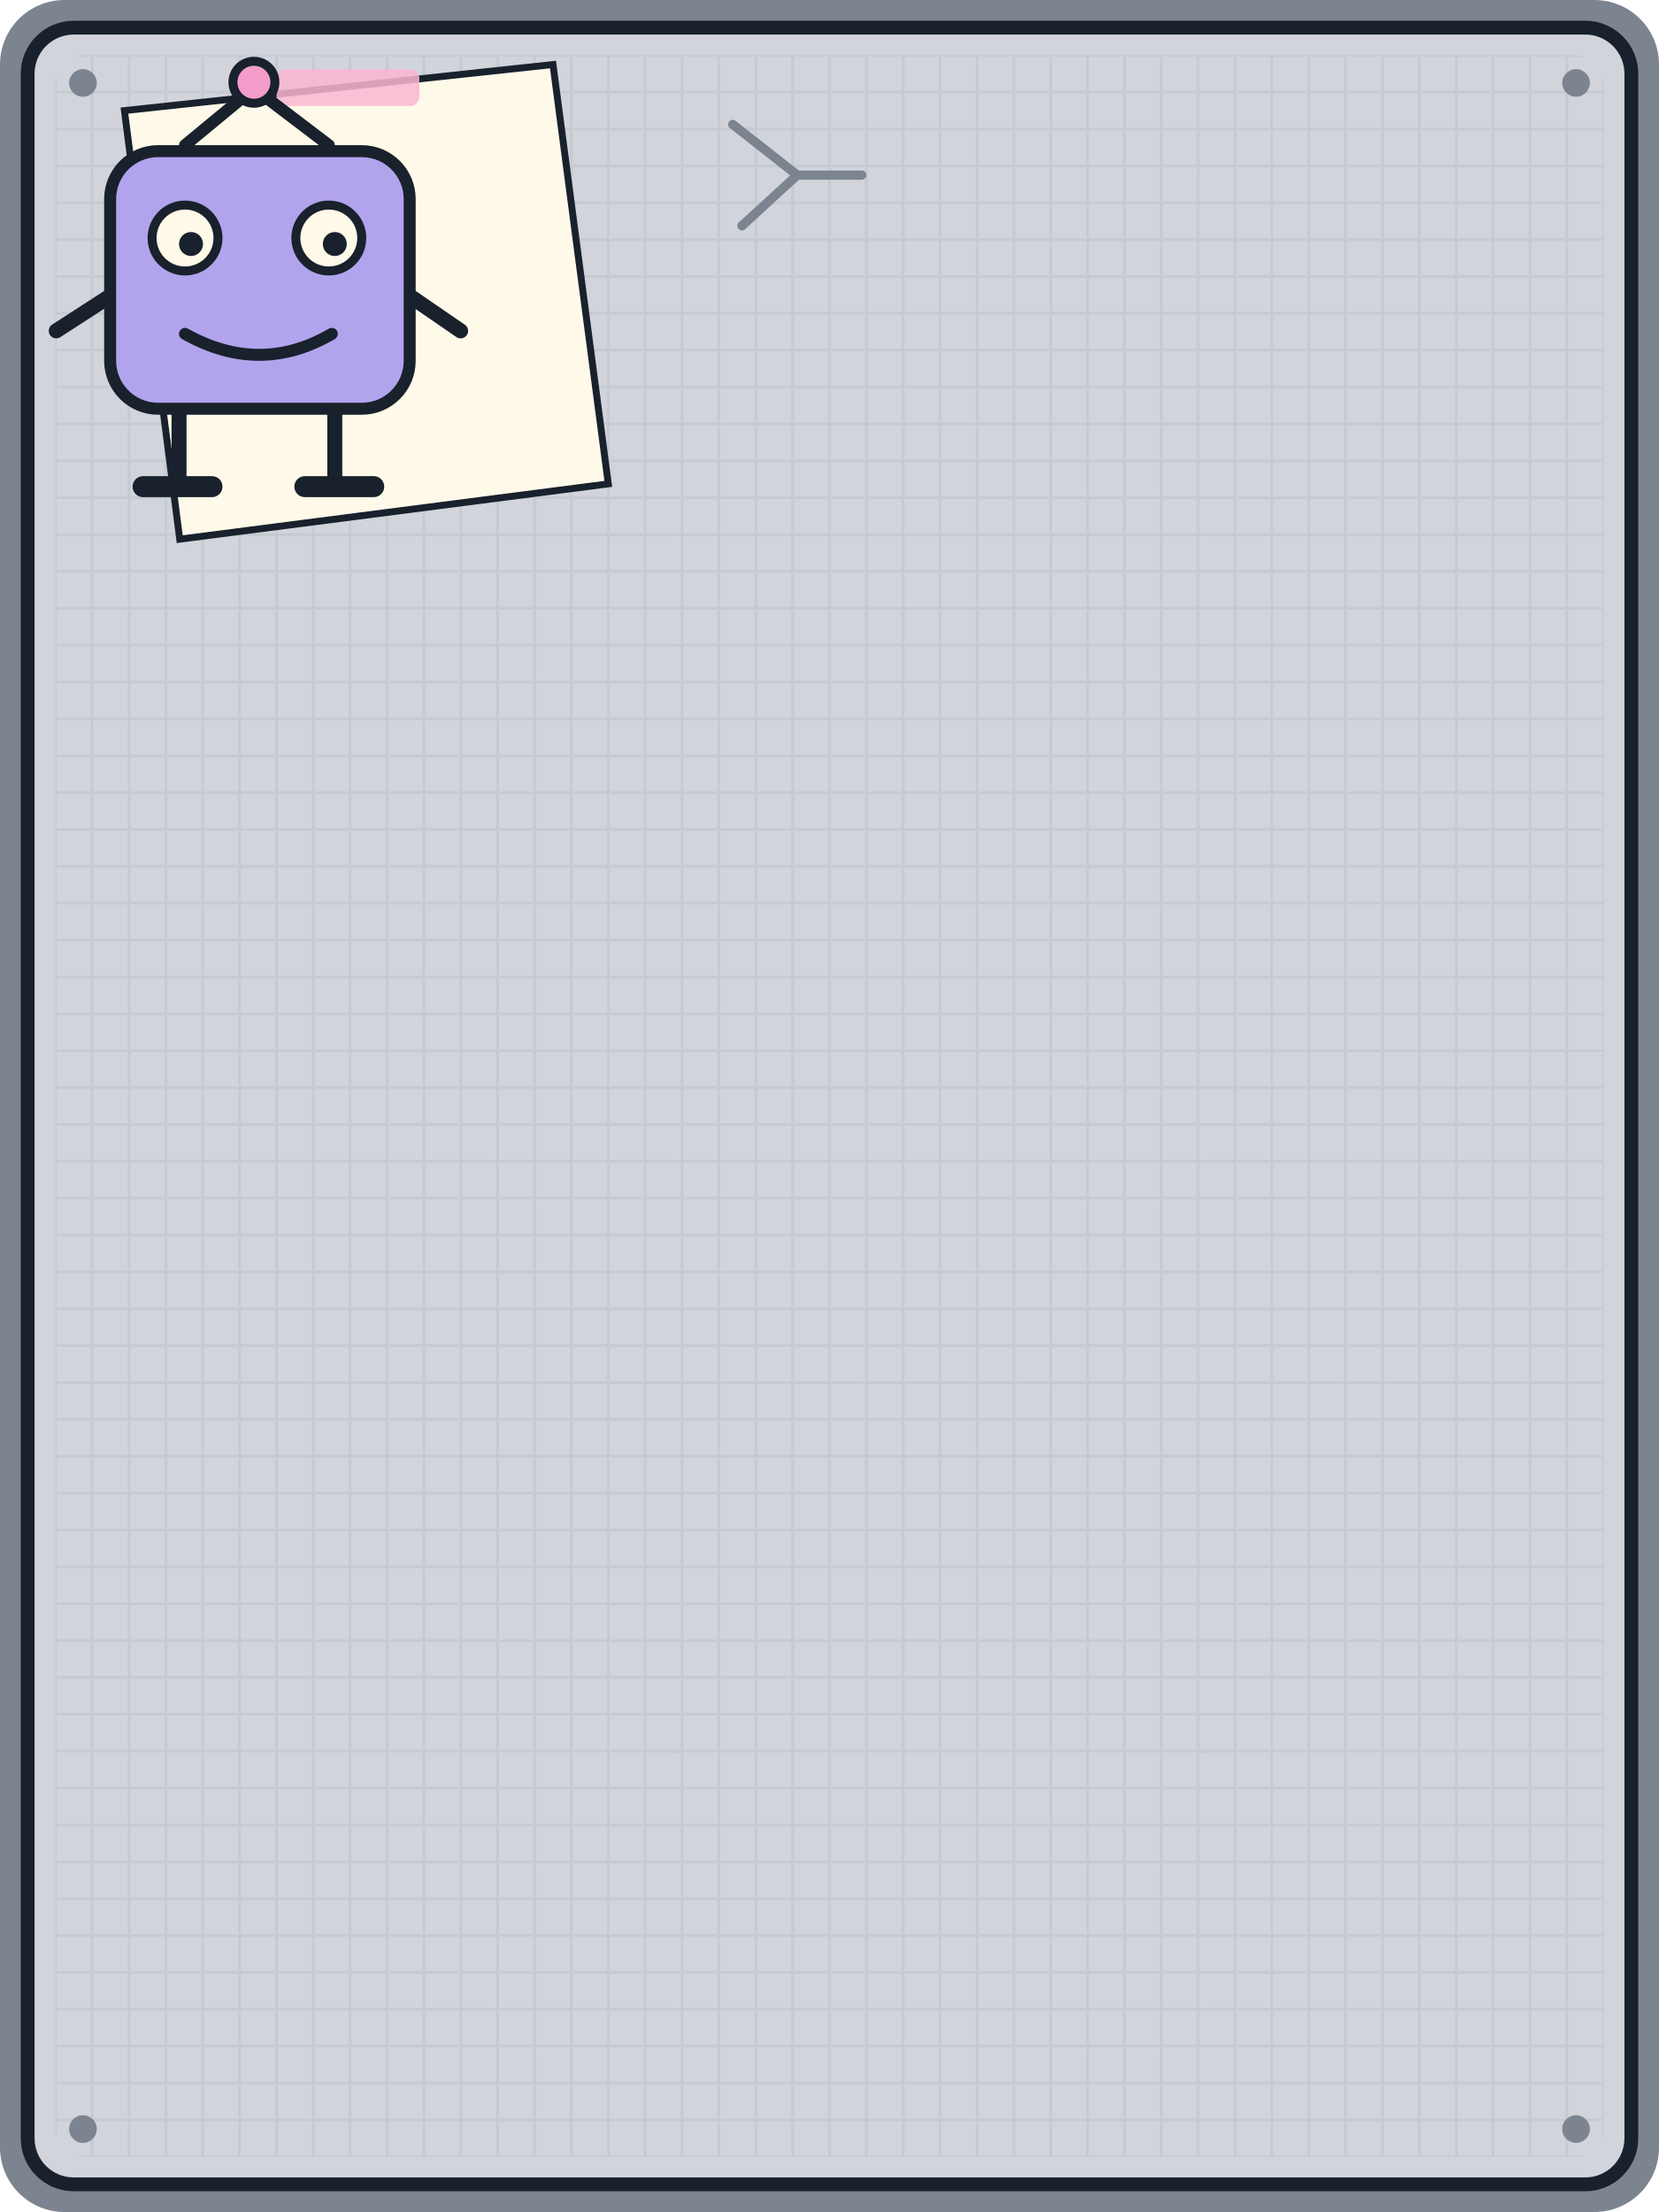
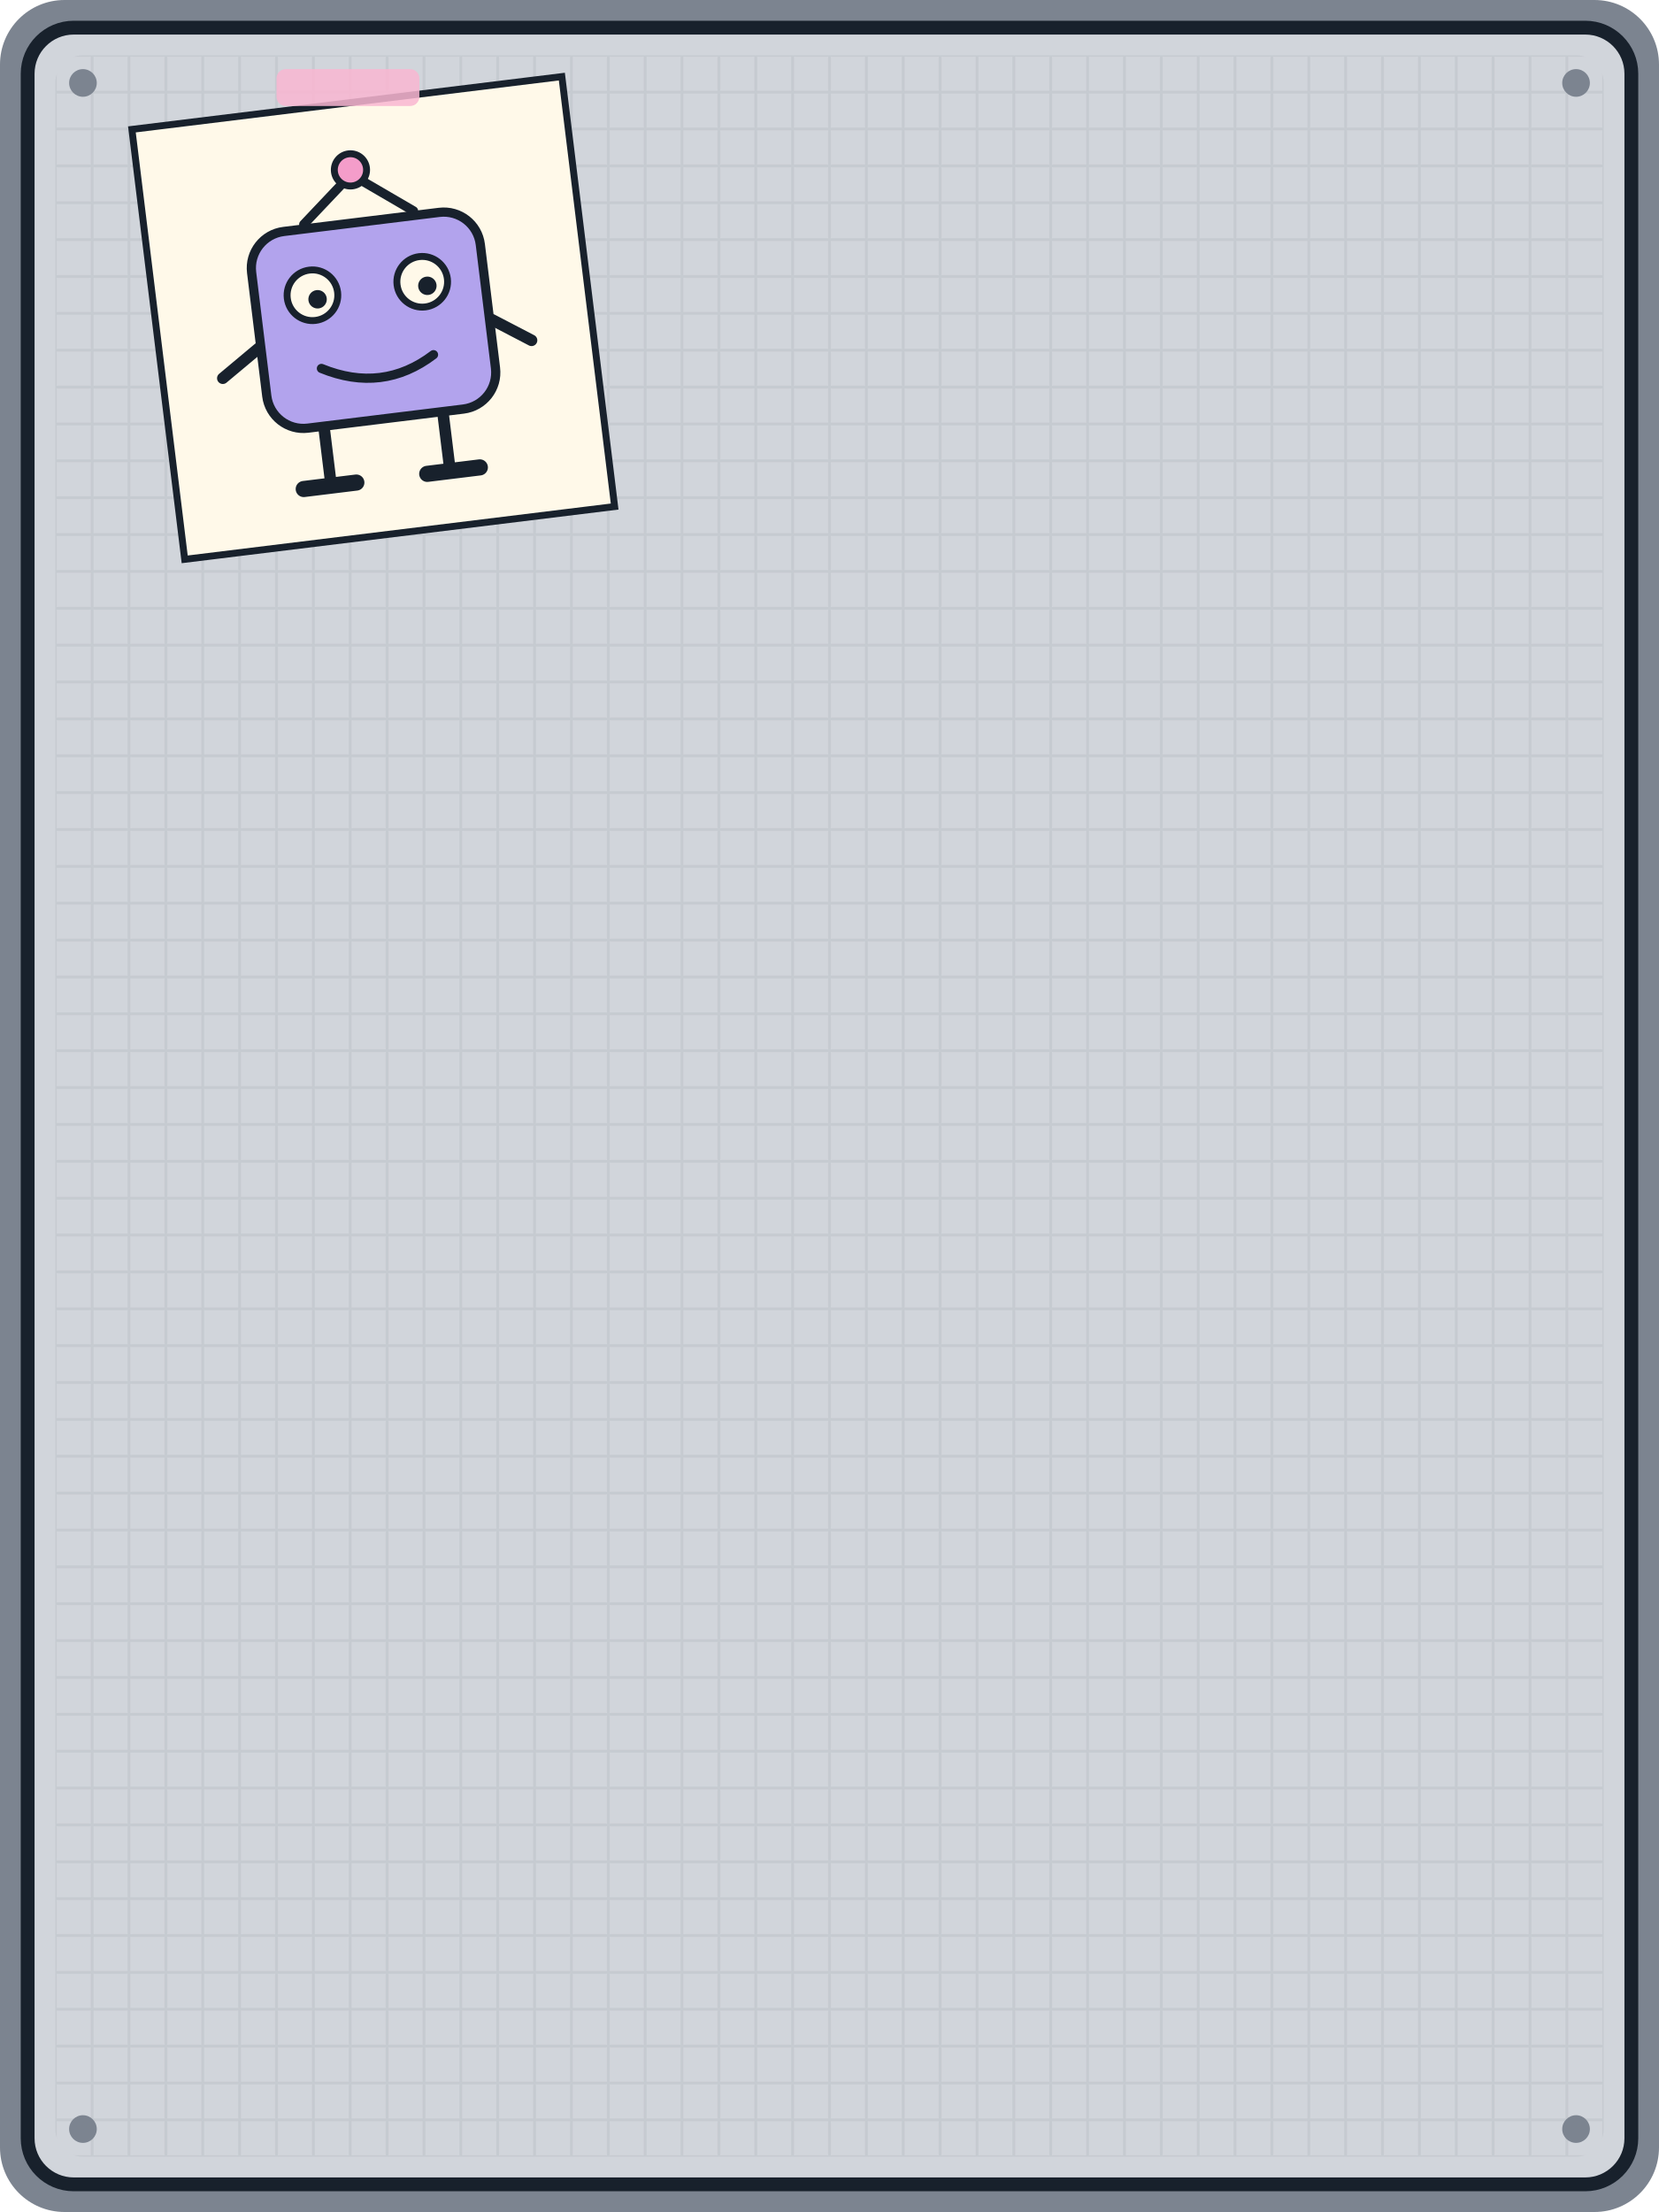
<svg xmlns="http://www.w3.org/2000/svg" width="720" height="960" viewBox="0 0 360 480">
  <defs>
    <pattern id="felt" width="8" height="8" patternUnits="userSpaceOnUse">
      <path d="M0 4H8M4 0V8" stroke="#8b929b" stroke-width=".6" opacity=".16" />
    </pattern>
  </defs>
  <rect width="360" height="480" rx="14" fill="#7c8490" />
  <rect x="6" y="6" width="348" height="468" rx="10" fill="#d1d5db" stroke="#18212c" stroke-width="3" />
  <rect x="12" y="12" width="336" height="456" rx="6" fill="url(#felt)" />
  <circle cx="18" cy="18" r="3" fill="#7c8490" />
  <circle cx="342" cy="18" r="3" fill="#7c8490" />
  <circle cx="18" cy="462" r="3" fill="#7c8490" />
  <circle cx="342" cy="462" r="3" fill="#7c8490" />
-   <path d="M27 24L120 14L132 105L39 117Z" fill="#fff9e9" stroke="#18212c" stroke-width="1.5" />
+   <rect x="34" y="22" width="94" height="94" transform="rotate(-7 81 69)" fill="#fff9e9" stroke="#18212c" stroke-width="1.5" />
  <rect x="60" y="15" width="31" height="8" rx="2" fill="#f9b6d1" opacity=".85" />
-   <g transform="translate(-58 -79) scale(.65)">
+   <g transform="rotate(-7 81 69) translate(-7 -38) scale(.5)">
    <path d="M151 170L174 151L199 170" fill="none" stroke="#18212c" stroke-width="4" stroke-linecap="round" />
    <circle cx="174" cy="149" r="7" fill="#f49dca" stroke="#18212c" stroke-width="3" />
    <rect x="126" y="172" width="100" height="86" rx="16" fill="#b2a3ed" stroke="#18212c" stroke-width="4" />
    <circle cx="151" cy="201" r="11" fill="#fff9e9" stroke="#18212c" stroke-width="3" />
    <circle cx="199" cy="201" r="11" fill="#fff9e9" stroke="#18212c" stroke-width="3" />
    <circle cx="153" cy="203" r="4" fill="#18212c" />
    <circle cx="201" cy="203" r="4" fill="#18212c" />
    <path d="M151 233Q176 247 200 233" fill="none" stroke="#18212c" stroke-width="4" stroke-linecap="round" />
    <path d="M125 221L108 232M227 221L243 232M149 259V281M201 259V281" stroke="#18212c" stroke-width="5" stroke-linecap="round" />
    <path d="M137 284H160M191 284H214" stroke="#18212c" stroke-width="7" stroke-linecap="round" />
  </g>
-   <path d="M159 27L173 38L161 49" fill="none" stroke="#7c8490" stroke-width="2" stroke-linecap="round" stroke-linejoin="round" />
-   <path d="M173 38H187" stroke="#7c8490" stroke-width="2" stroke-linecap="round" />
</svg>
